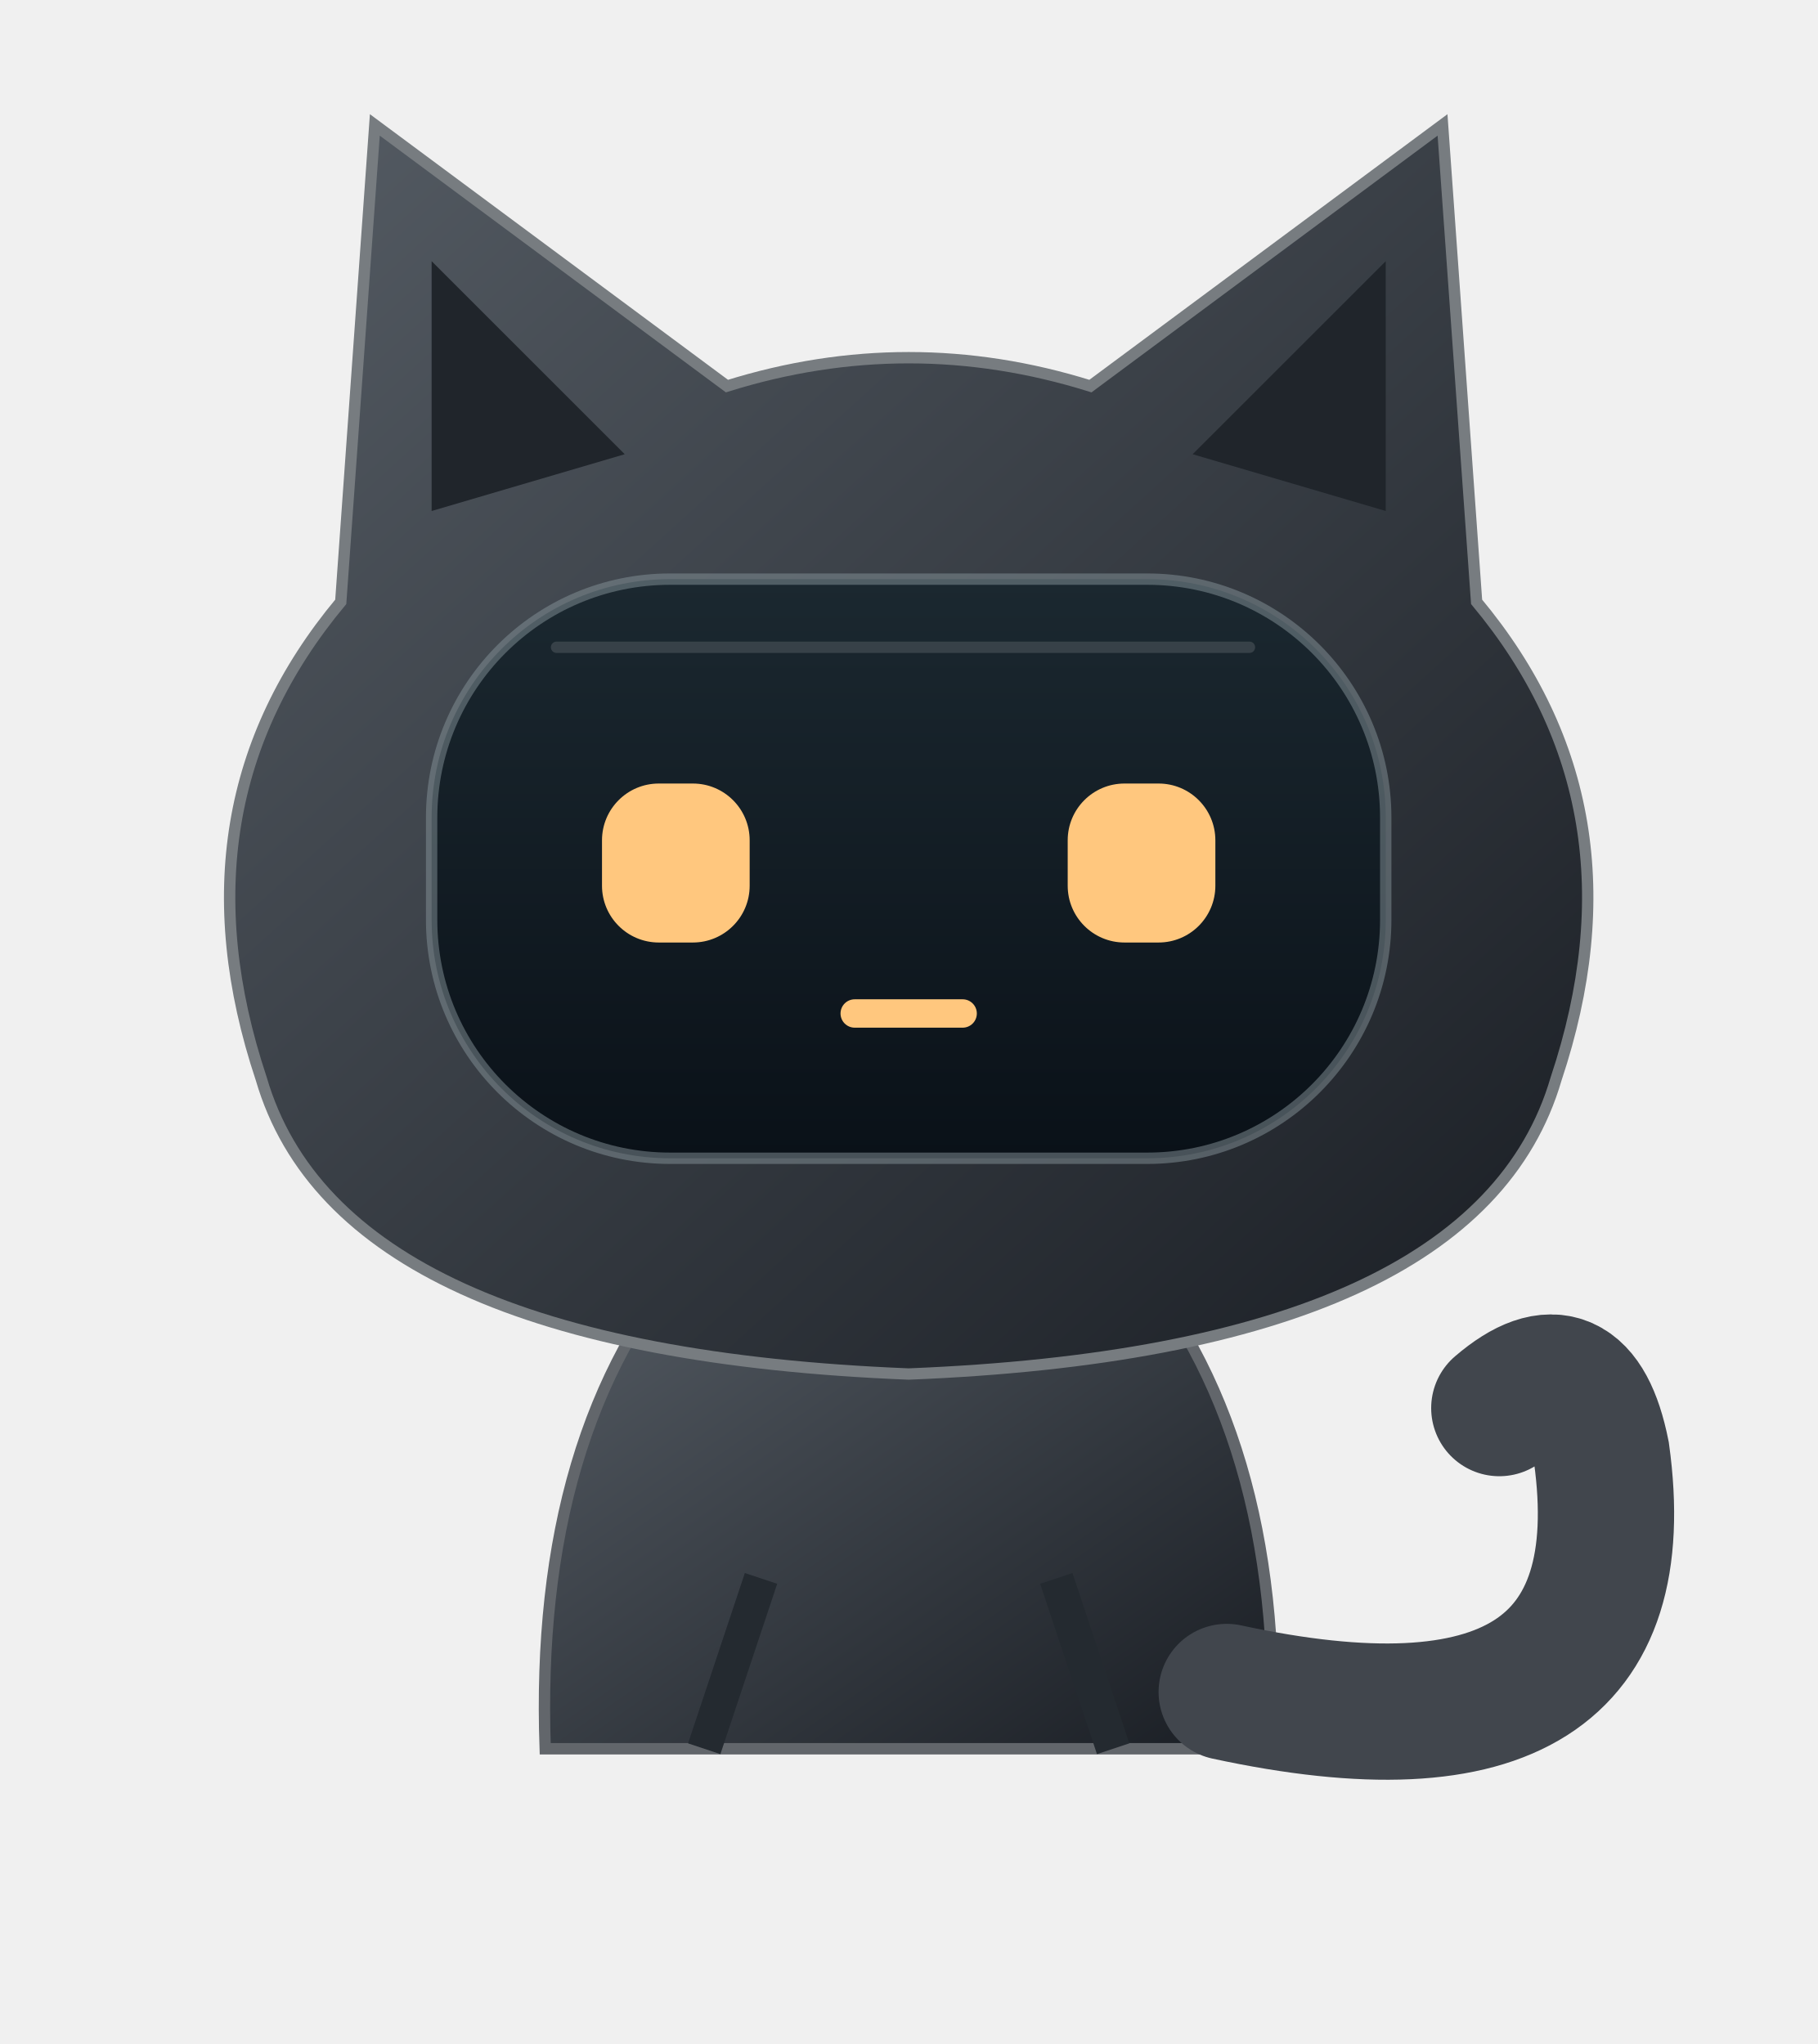
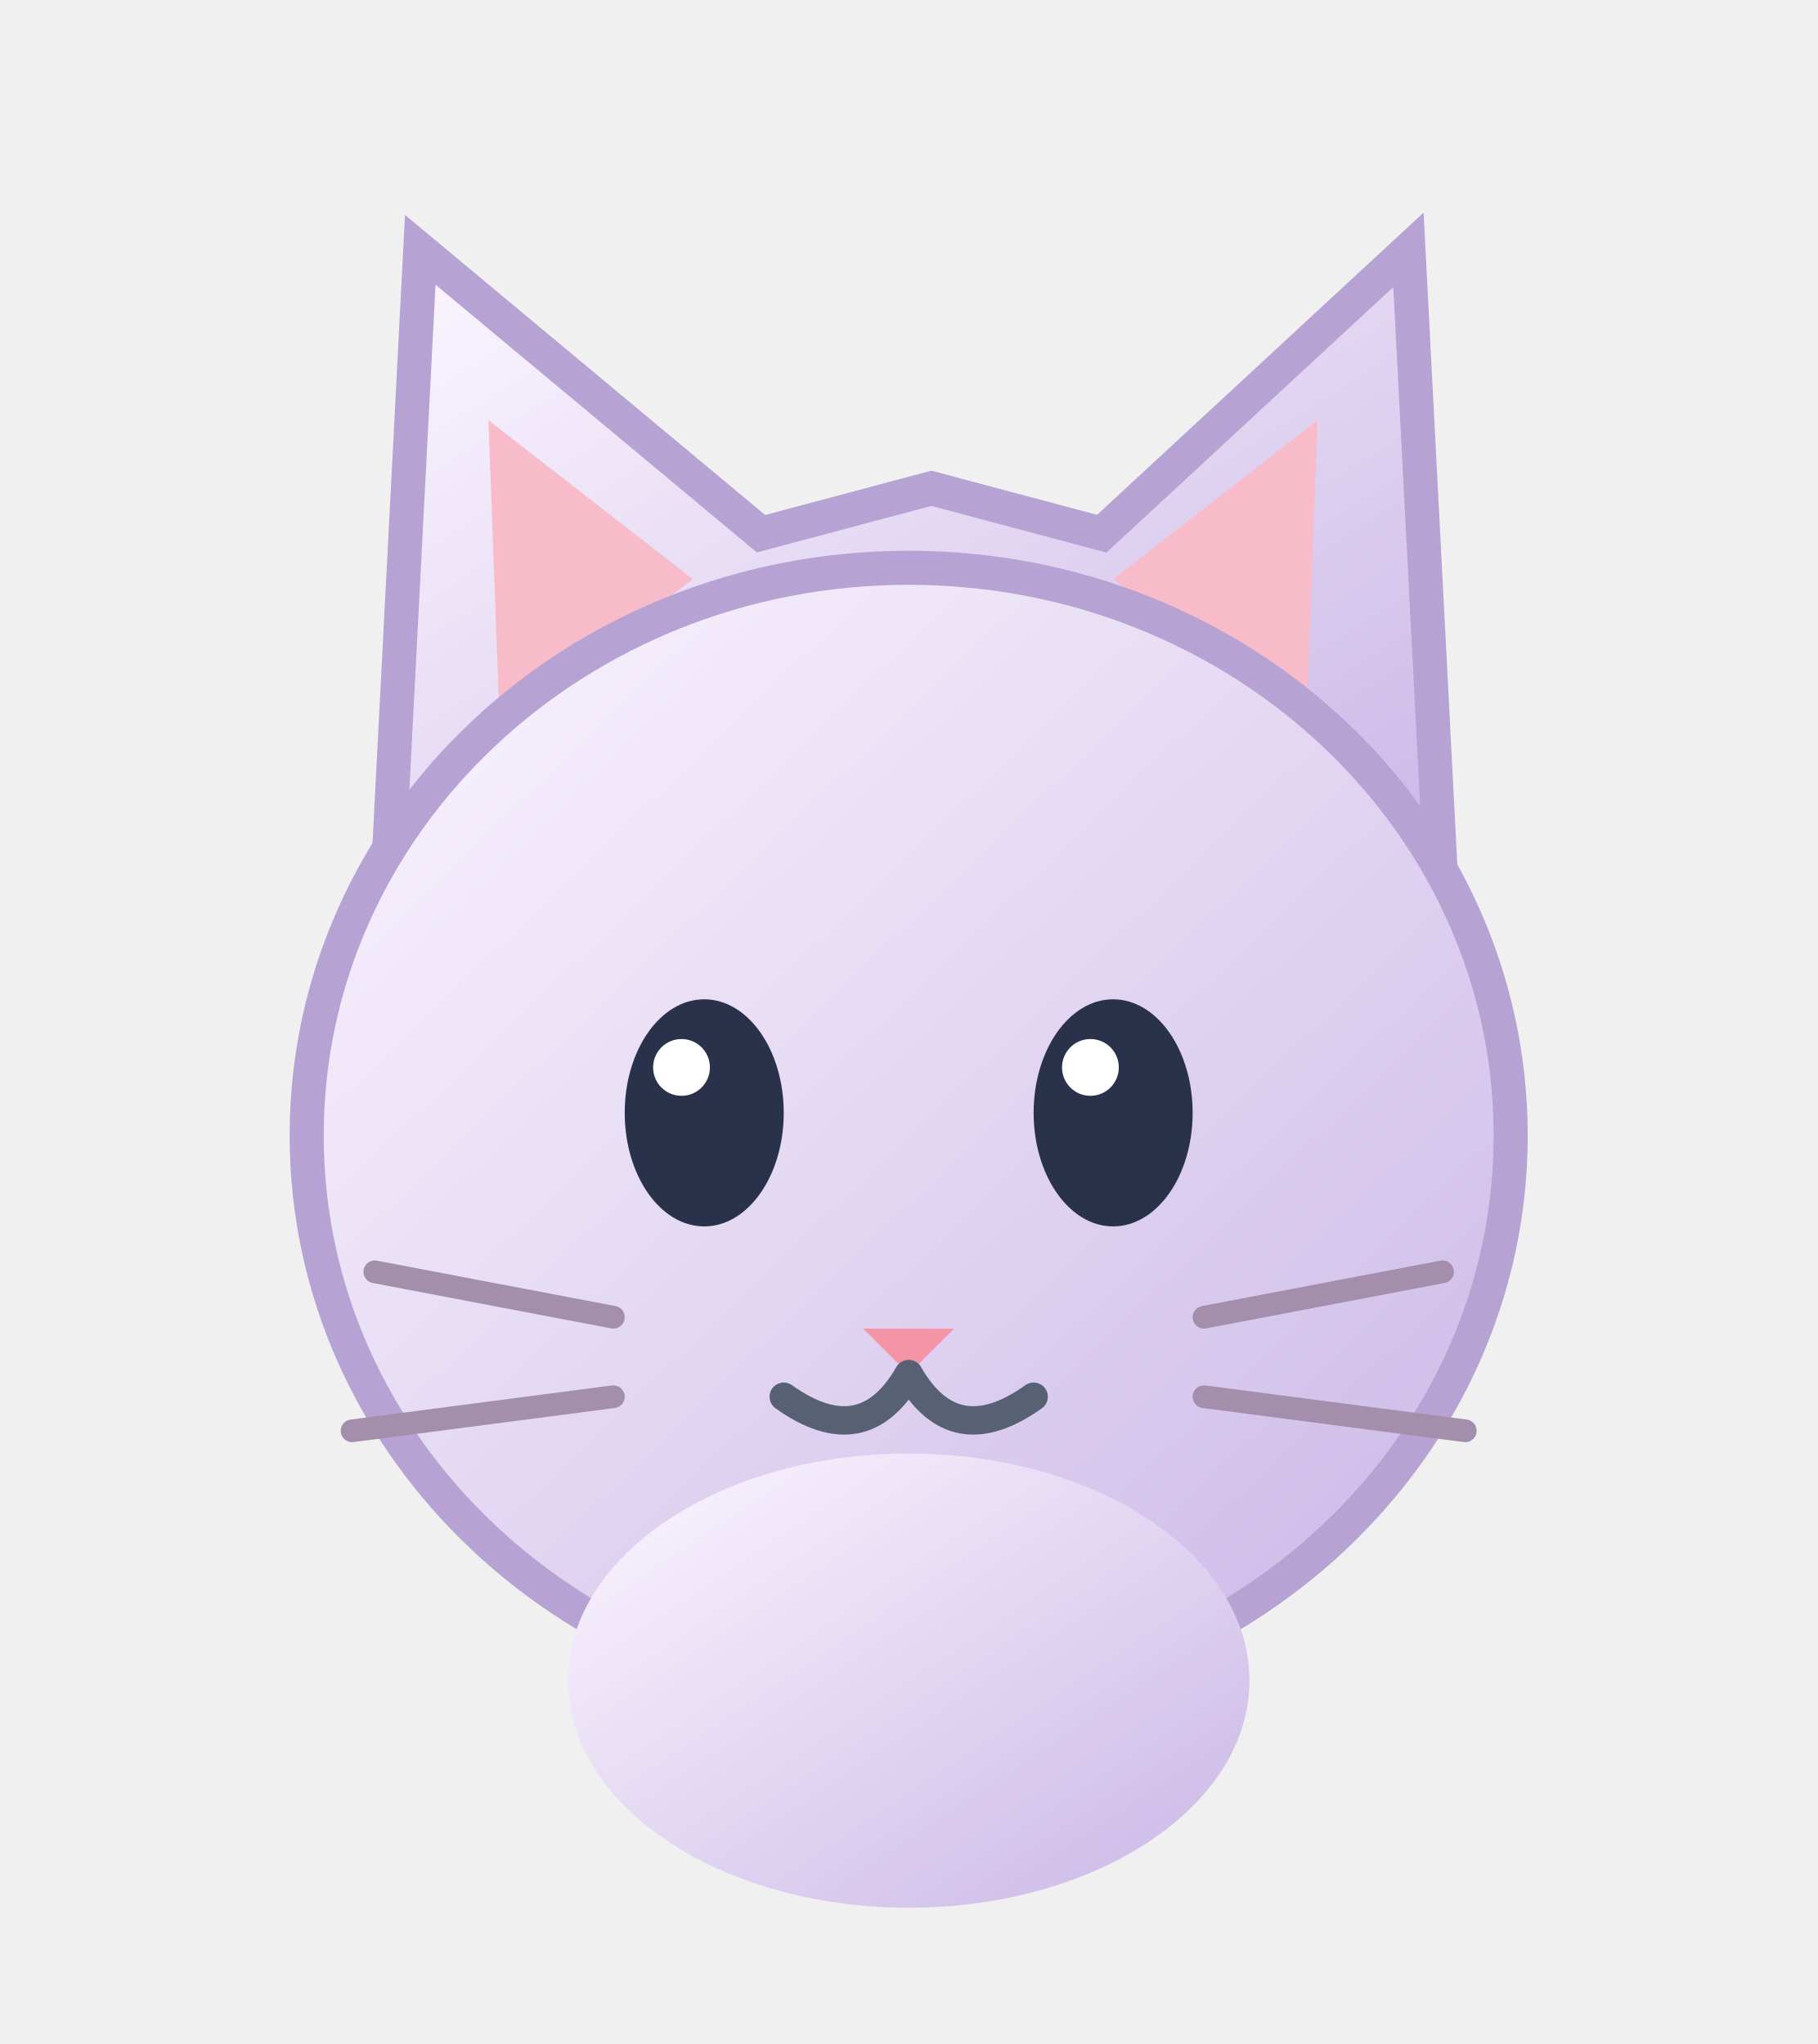
- <svg xmlns="http://www.w3.org/2000/svg" viewBox="0 0 160 180" style="--accent:#ffc77e">
+ <svg xmlns="http://www.w3.org/2000/svg" viewBox="0 0 160 180" role="img" aria-label="Kiko companion">
  <defs>
-     <linearGradient id="shell" x1="0" y1="0" x2="1" y2="1">
-       <stop stop-color="#555c64" />
-       <stop offset="1" stop-color="#191d23" />
-     </linearGradient>
-     <linearGradient id="visor" x2="0" y2="1">
-       <stop stop-color="#1b2830" />
-       <stop offset="1" stop-color="#0a1118" />
+     <linearGradient id="ki" x1="0" y1="0" x2="1" y2="1">
+       <stop stop-color="#fcf7ff" />
+       <stop offset="1" stop-color="#c9b6e6" />
    </linearGradient>
  </defs>
-   <path d="M61 110 Q47 126 48 154 H112 Q113 126 99 110Z" fill="url(#shell)" stroke="#62666b" />
-   <path d="M108 149 Q145 157 141 128 Q139 118 132 124" stroke="#41464d" stroke-width="12" stroke-linecap="round" fill="none" />
-   <path d="M30 53 33 11 64 34 Q80 29 96 34 L127 11 130 53 Q145 71 137 95 Q130 119 80 121 Q30 119 23 95 Q15 71 30 53Z" fill="url(#shell)" stroke="#777c80" />
-   <path d="M38 23 55 40 38 45ZM122 23 105 40 122 45Z" fill="#20252b" />
-   <path d="M67 139 62 154M93 139 98 154" stroke="#242a30" stroke-width="3" />
-   <rect x="38" y="51" width="84" height="51" rx="21" fill="url(#visor)" stroke="#87949a" stroke-opacity=".5" />
-   <path d="M49 57H110" stroke="#fff" stroke-opacity=".13" stroke-linecap="round" />
-   <g fill="#ffc77e">
-     <rect x="53" y="69" width="13" height="14" rx="5" />
-     <rect x="94" y="69" width="13" height="14" rx="5" />
-     <rect x="74" y="88" width="12" height="2.5" rx="1.25" />
-   </g>
+   <path d="M34 80 37 22l30 25 15-4 15 4 27-25 3 58" fill="url(#ki)" stroke="#b6a2d3" stroke-width="3" />
+   <path d="m43 37 1 27 17-13Z" fill="#f8bbca" />
+   <path d="m116 37-1 27-17-13Z" fill="#f8bbca" />
+   <ellipse cx="80" cy="100" rx="53" ry="50" fill="url(#ki)" stroke="#b6a2d3" stroke-width="3" />
+   <ellipse cx="80" cy="148" rx="30" ry="20" fill="url(#ki)" />
+   <ellipse cx="62" cy="98" rx="7" ry="10" fill="#29324a" />
+   <ellipse cx="98" cy="98" rx="7" ry="10" fill="#29324a" />
+   <circle cx="60" cy="94" r="2.5" fill="white" />
+   <circle cx="96" cy="94" r="2.5" fill="white" />
+   <path d="m76 117 4 4 4-4Z" fill="#f495a7" />
+   <path d="M80 121q-4 7-11 2m11-2q4 7 11 2" stroke="#586073" stroke-width="2.5" fill="none" stroke-linecap="round" />
+   <path d="M54 116 33 112m21 11-23 3m75-10 21-4m-21 11 23 3" stroke="#a38eac" stroke-width="2" stroke-linecap="round" />
</svg>
